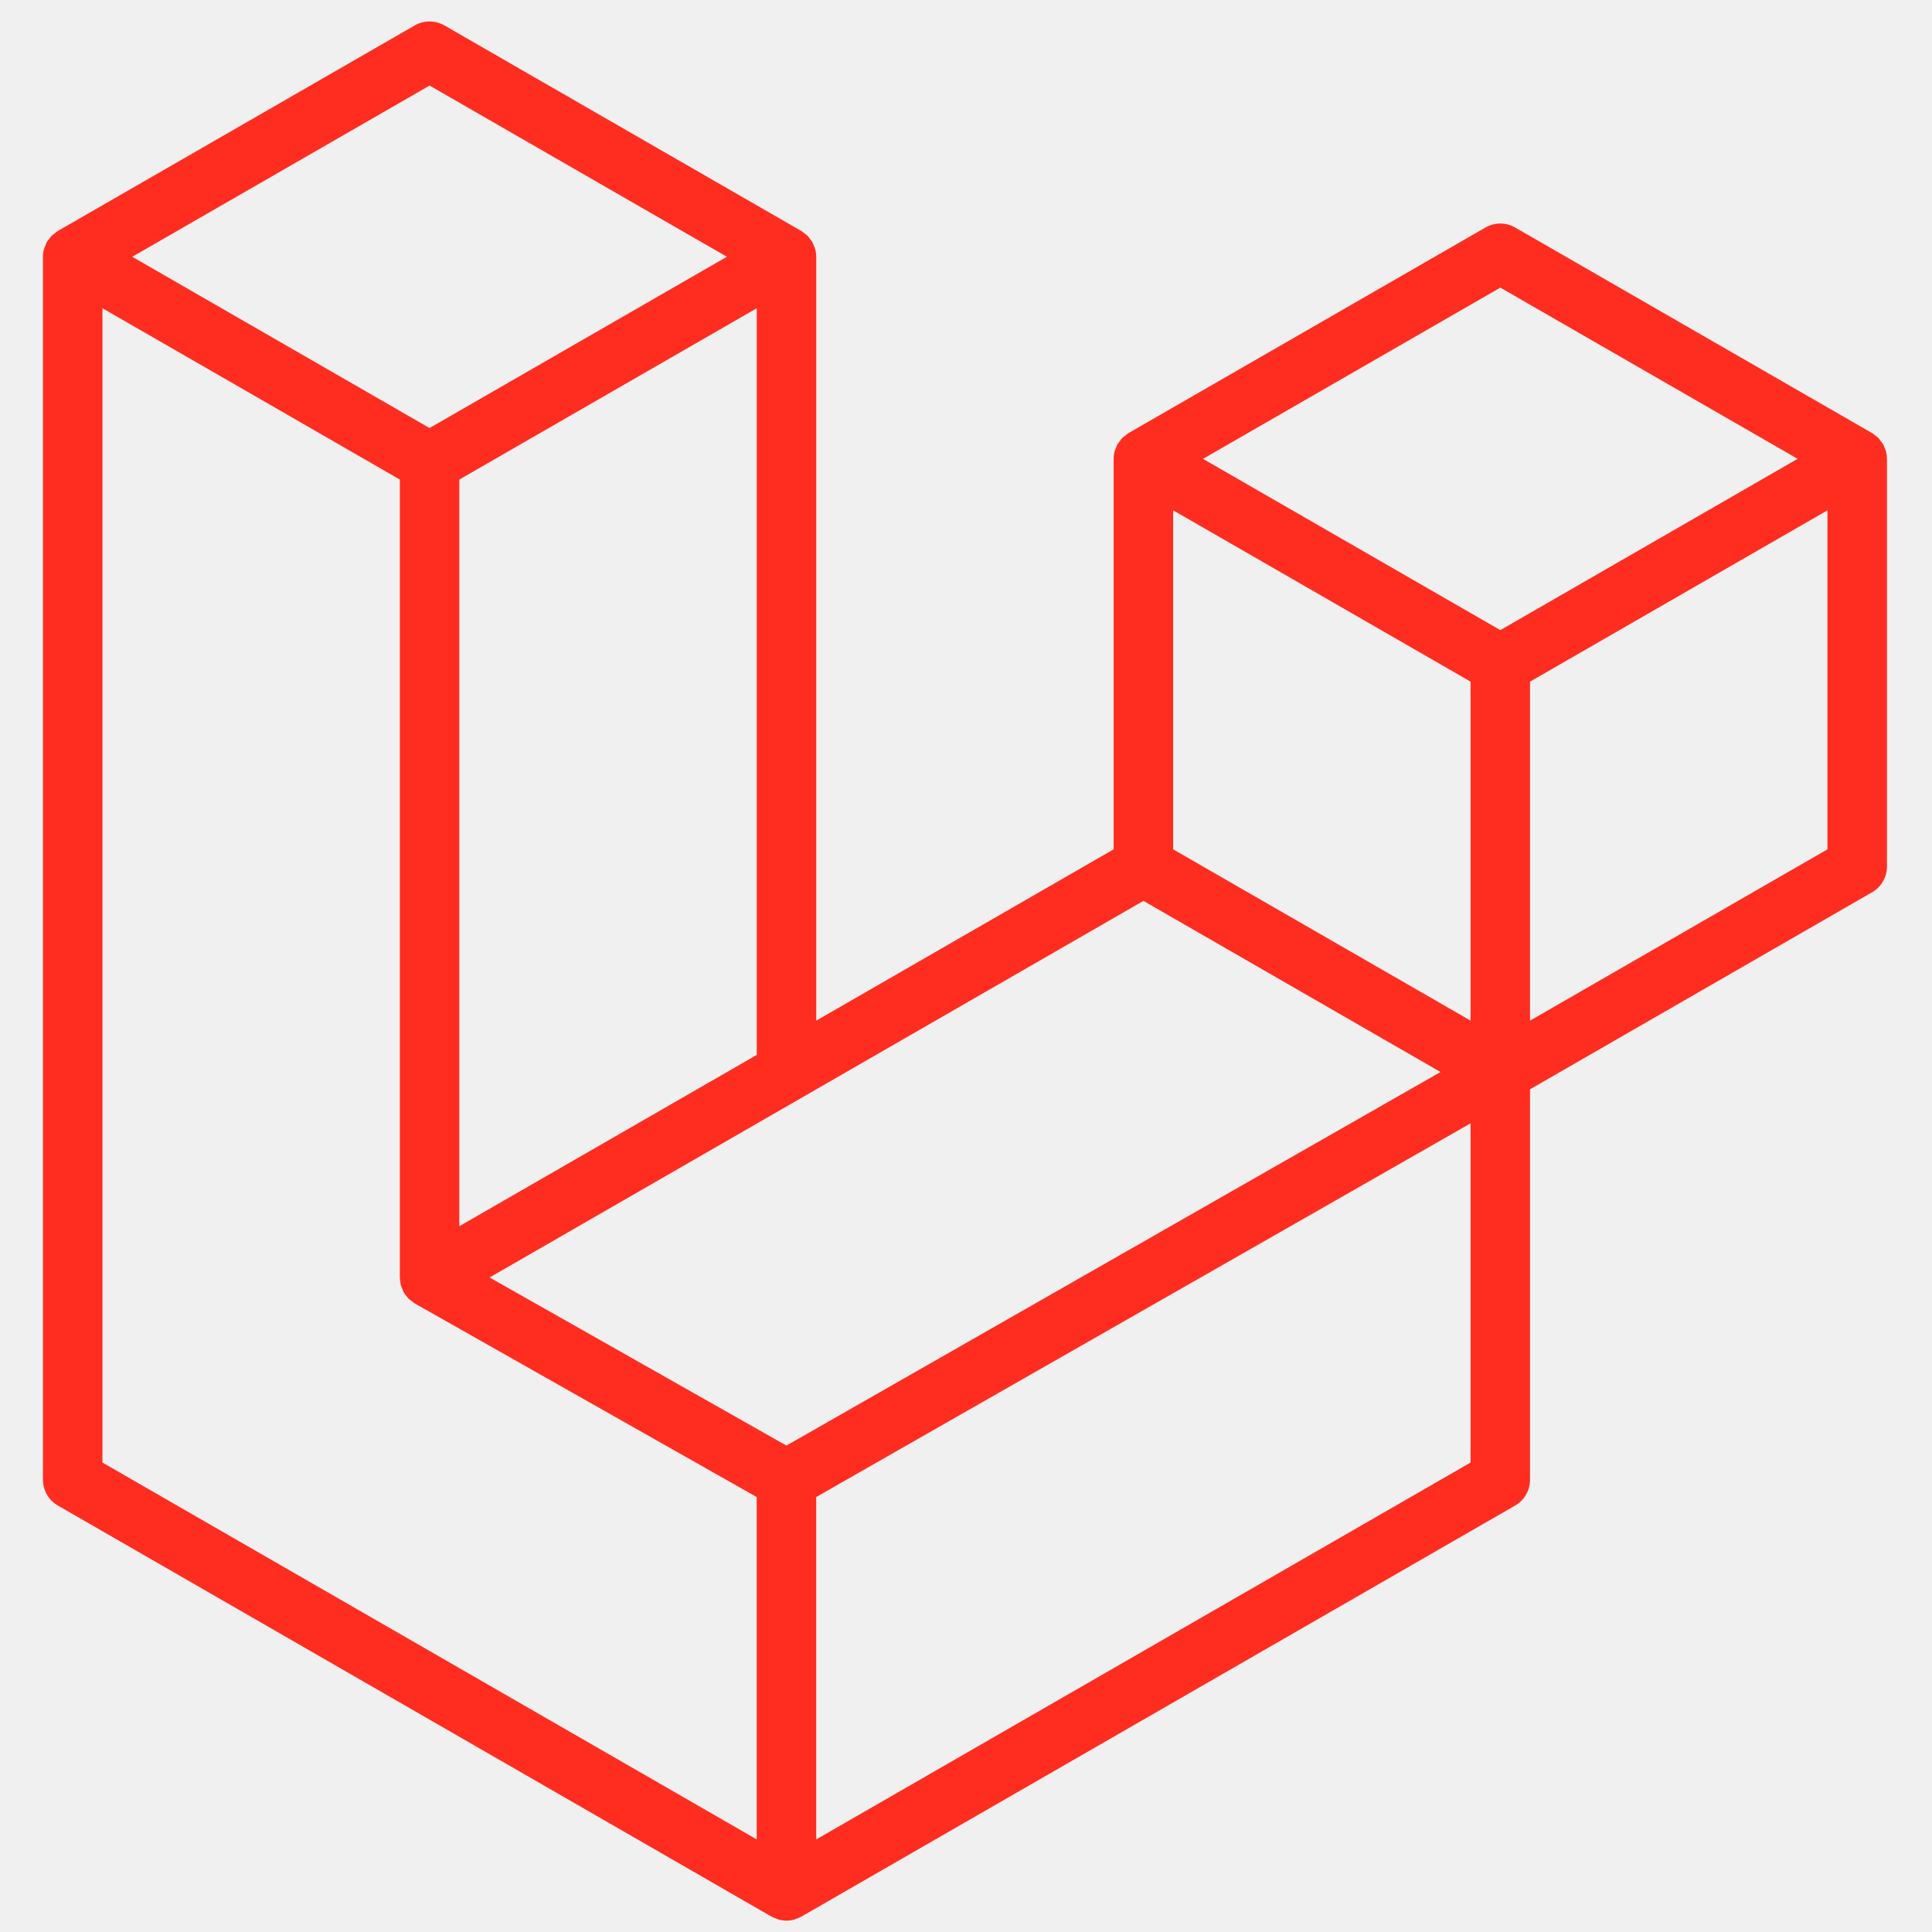
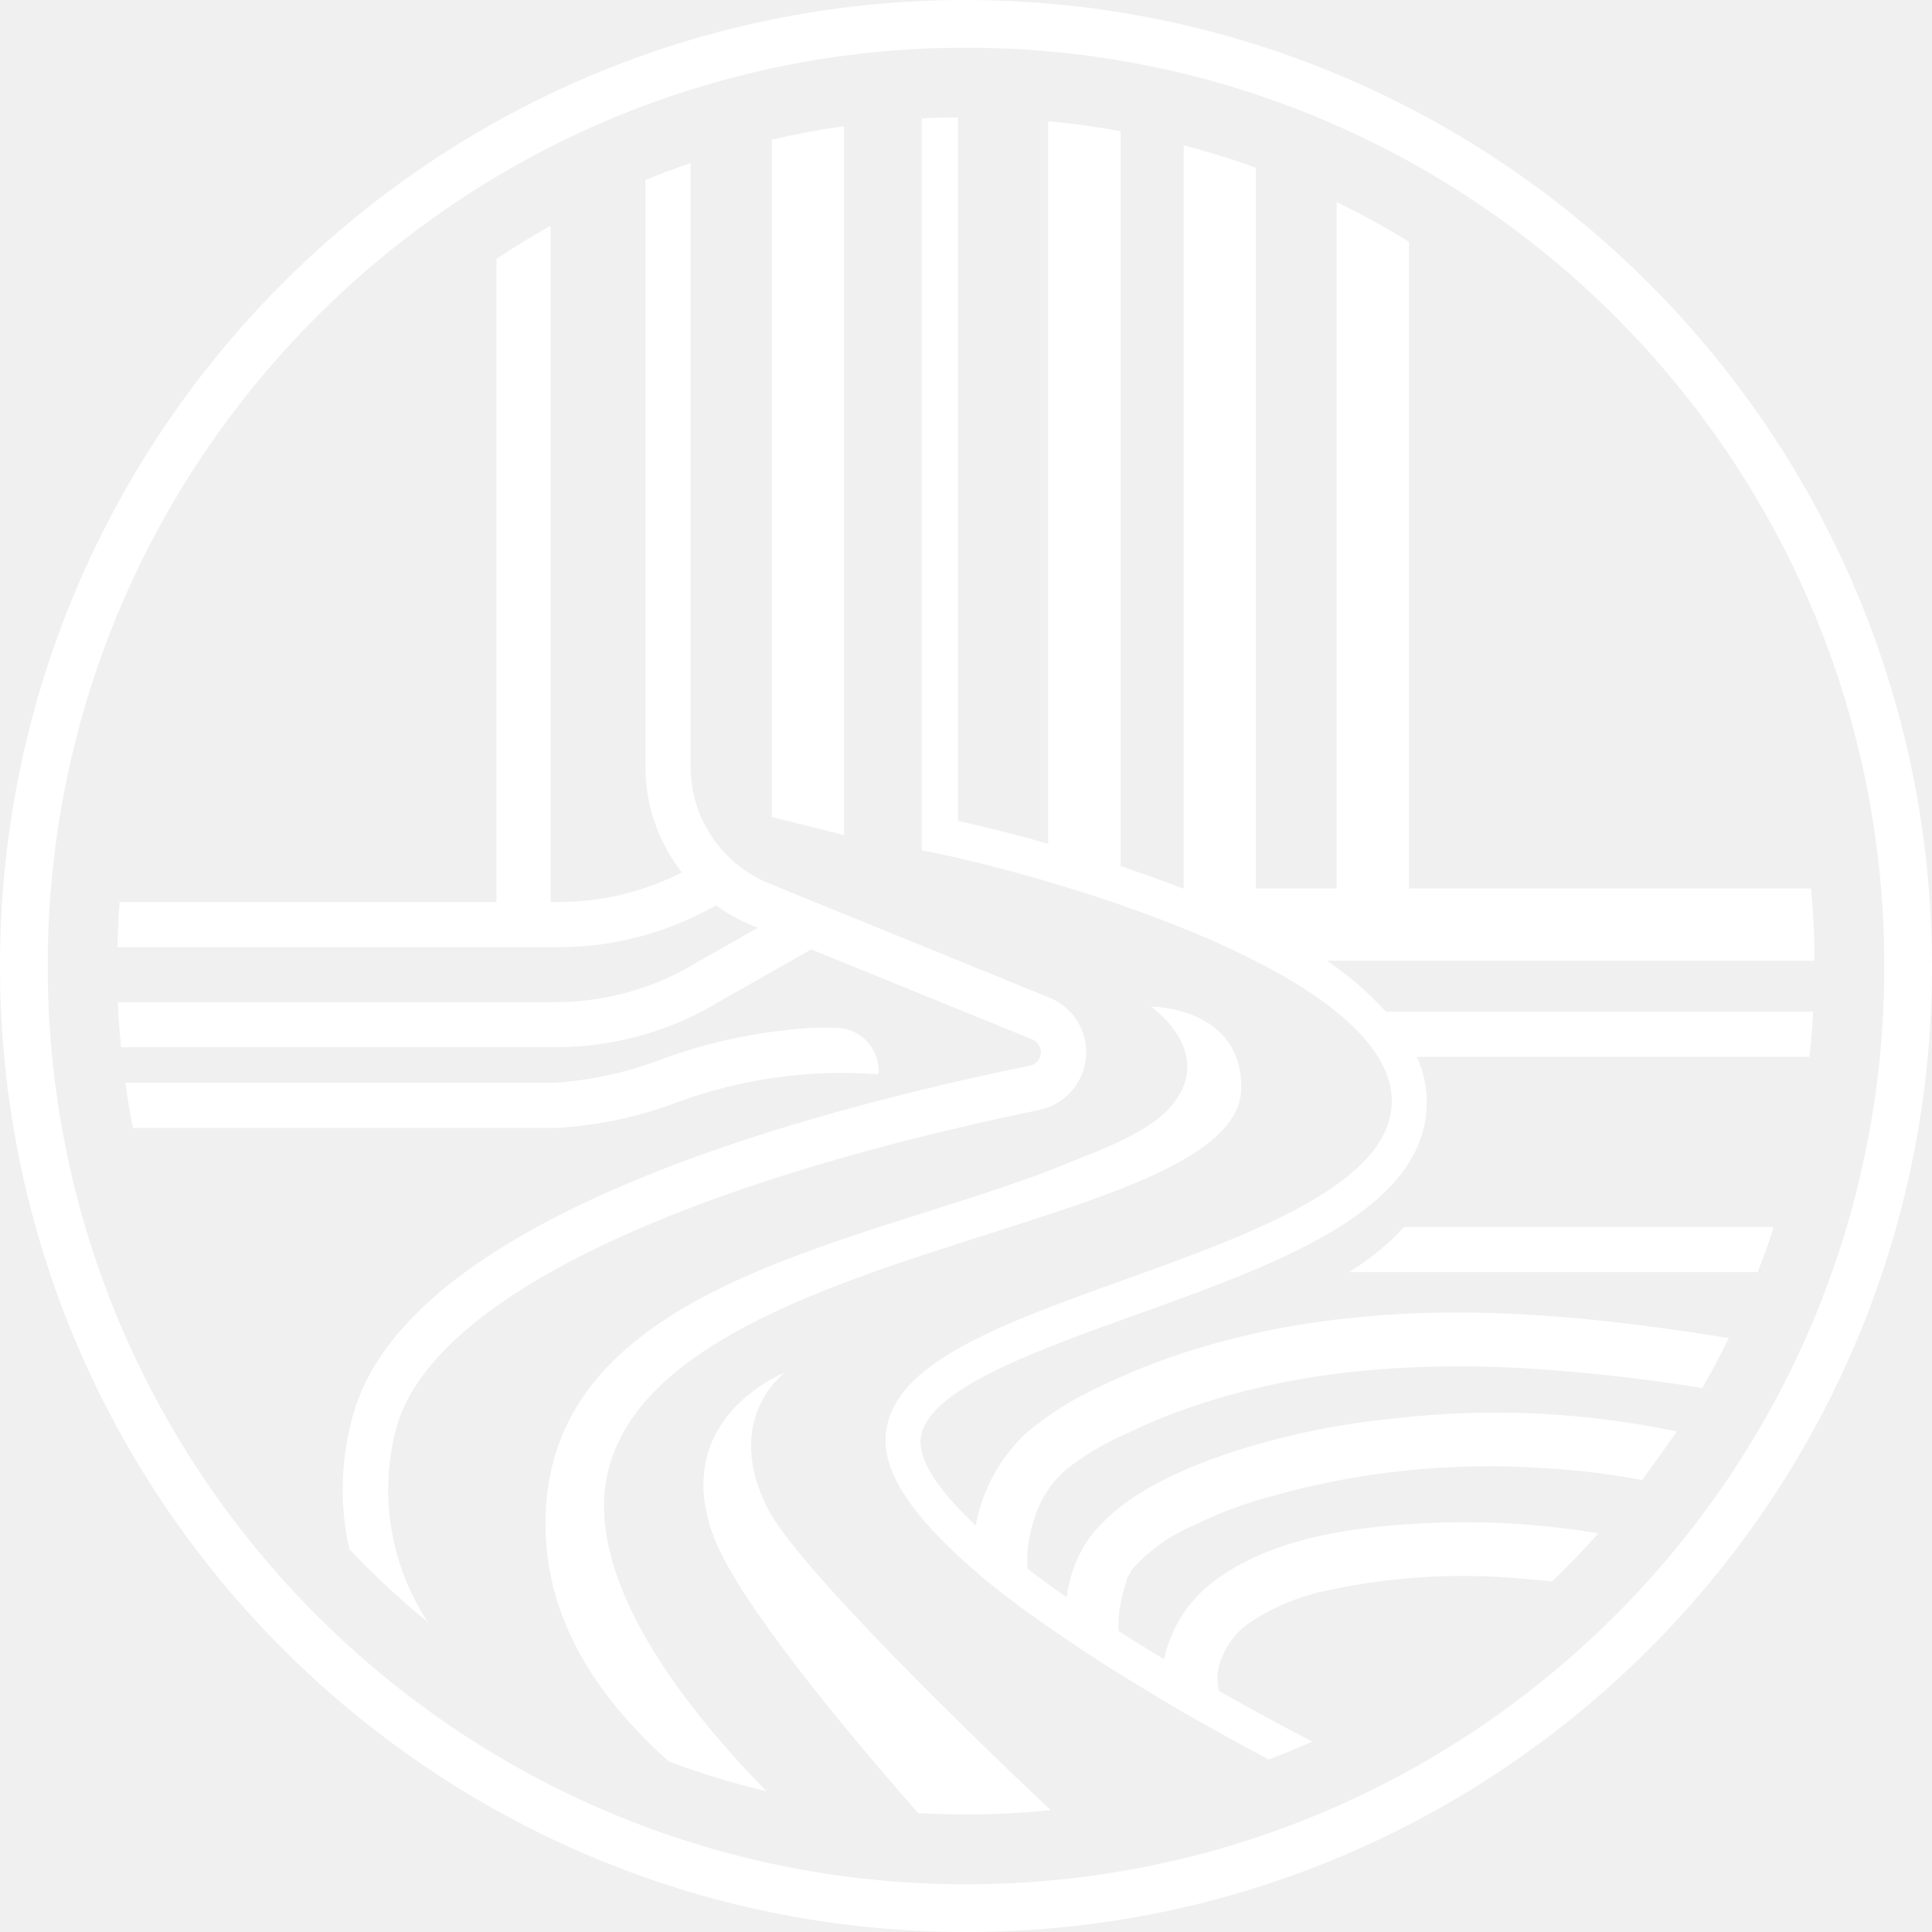
- <svg xmlns="http://www.w3.org/2000/svg" width="166" height="166" viewBox="0 0 166 166" fill="none">
-   <path fill-rule="evenodd" clip-rule="evenodd" d="M162.041 38.759C162.099 38.977 162.129 39.201 162.13 39.426V74.452C162.13 74.902 162.011 75.344 161.786 75.733C161.561 76.122 161.237 76.444 160.847 76.668L131.462 93.594V127.141C131.462 128.054 130.977 128.897 130.186 129.357L68.847 164.683C68.707 164.763 68.554 164.814 68.401 164.868C68.343 164.887 68.289 164.922 68.228 164.938C67.8 165.051 67.349 165.051 66.92 164.938C66.85 164.919 66.786 164.881 66.719 164.855C66.579 164.804 66.432 164.76 66.298 164.683L4.972 129.357C4.583 129.133 4.259 128.81 4.034 128.421C3.808 128.032 3.69 127.591 3.689 127.141L3.689 22.063C3.689 21.834 3.721 21.61 3.779 21.393C3.798 21.32 3.843 21.253 3.868 21.179C3.916 21.045 3.961 20.908 4.031 20.783C4.079 20.7 4.149 20.633 4.206 20.557C4.28 20.454 4.347 20.349 4.433 20.26C4.506 20.186 4.602 20.132 4.685 20.068C4.778 19.992 4.861 19.909 4.966 19.848L35.633 2.185C36.022 1.961 36.462 1.844 36.91 1.844C37.358 1.844 37.798 1.961 38.186 2.185L68.851 19.848H68.857C68.959 19.912 69.045 19.992 69.138 20.065C69.221 20.129 69.313 20.186 69.387 20.257C69.476 20.349 69.54 20.454 69.616 20.557C69.671 20.633 69.744 20.7 69.789 20.783C69.862 20.911 69.904 21.045 69.955 21.179C69.98 21.253 70.025 21.32 70.044 21.396C70.103 21.614 70.133 21.838 70.133 22.063V87.694L95.686 72.974V39.423C95.686 39.2 95.718 38.973 95.775 38.759C95.798 38.683 95.839 38.615 95.865 38.542C95.916 38.408 95.96 38.271 96.031 38.146C96.079 38.063 96.149 37.996 96.203 37.92C96.279 37.818 96.343 37.712 96.433 37.623C96.506 37.549 96.599 37.495 96.681 37.431C96.777 37.355 96.86 37.272 96.962 37.211L127.633 19.548C128.021 19.324 128.461 19.206 128.91 19.206C129.358 19.206 129.798 19.324 130.186 19.548L160.85 37.211C160.959 37.275 161.042 37.355 161.137 37.428C161.217 37.492 161.31 37.549 161.383 37.62C161.473 37.712 161.536 37.818 161.613 37.92C161.67 37.996 161.741 38.063 161.785 38.146C161.859 38.271 161.9 38.408 161.951 38.542C161.98 38.615 162.021 38.683 162.041 38.759ZM157.018 72.974V43.848L146.287 50.028L131.462 58.568V87.694L157.021 72.974H157.018ZM126.354 125.663V96.518L111.771 104.85L70.13 128.626V158.046L126.354 125.663ZM8.801 26.485V125.663L65.018 158.043V128.629L35.649 112L35.64 111.994L35.627 111.988C35.528 111.93 35.445 111.847 35.353 111.777C35.273 111.713 35.18 111.662 35.11 111.592L35.104 111.582C35.021 111.502 34.963 111.403 34.893 111.314C34.829 111.228 34.753 111.154 34.702 111.065L34.699 111.055C34.641 110.96 34.606 110.845 34.565 110.736C34.523 110.64 34.469 110.551 34.443 110.449C34.411 110.328 34.405 110.197 34.392 110.072C34.379 109.976 34.354 109.881 34.354 109.785V109.778V41.205L19.532 32.662L8.801 26.485ZM36.913 7.35L11.364 22.063L36.907 36.777L62.453 22.06L36.907 7.35H36.913ZM50.2 99.174L65.022 90.637V26.485L54.291 32.665L39.466 41.205V105.357L50.2 99.174ZM128.91 24.713L103.363 39.426L128.91 54.14L154.453 39.423L128.91 24.713ZM126.354 58.568L111.529 50.028L100.798 43.848V72.974L115.619 81.511L126.354 87.694V58.568ZM67.571 124.205L105.042 102.803L123.772 92.109L98.245 77.405L68.854 94.334L42.066 109.762L67.571 124.205Z" fill="#FF2D20" />
+ <svg xmlns="http://www.w3.org/2000/svg" viewBox="0 0 167.3 167.3">
+   <defs>
+     <style>.cls-1{fill:#fff;}</style>
+   </defs>
+   <g id="Layer_2" data-name="Layer 2">
+     <g id="Layer_1-2" data-name="Layer 1">
+       <path class="cls-1" d="M73.09,10.92c-2.12.3-4.21.69-6.25,1.18V70.75l6.25,1.56Z" />
+       <path class="cls-1" d="M83.65,0A83.65,83.65,0,1,0,167.3,83.65,83.75,83.75,0,0,0,83.65,0Zm0,163.17a79.52,79.52,0,1,1,79.52-79.52A79.52,79.52,0,0,1,83.65,163.17Z" />
+       <path class="cls-1" d="M58.8,95.39A41.25,41.25,0,0,1,75.61,93l.47,0a3.74,3.74,0,0,0-3.7-4c-.74,0-1.45,0-2,0a46.12,46.12,0,0,0-12.92,2.66,31.71,31.71,0,0,1-9.39,2.1H10.86c.17,1.31.39,2.62.65,3.91H48.1A34.86,34.86,0,0,0,58.8,95.39Z" />
+       <path class="cls-1" d="M52.76,127c5.43-19.55,54.73-20.3,54.73-32.84,0-7-7.82-7-7.82-7S104.75,90.68,102,95c-1.78,2.8-5.79,4.2-9.82,5.84-17.51,7.1-46.17,10.24-44.9,32.47.44,7.76,4.94,14.16,10.65,19.23h0a72.85,72.85,0,0,0,8.44,2.57C60,148.6,50.07,136.71,52.76,127Z" />
+       <path class="cls-1" d="M66.44,130.56C62.63,122.92,67.76,119,68,118.84c-.37.15-10.08,4.1-6.15,14.35C64,138.77,73.3,149.94,79.5,157q2.06.12,4.14.12c2.48,0,4.93-.13,7.34-.37C85.2,151.3,69,135.71,66.44,130.56Z" />
+       <path class="cls-1" d="M116.81,110.16H152.2c.5-1.28,1-2.59,1.38-3.91h-32A21.68,21.68,0,0,1,116.81,110.16Z" />
+       <path class="cls-1" d="M90,96.11a5.1,5.1,0,0,0,.87-9.72L66.62,76.51A10.92,10.92,0,0,1,59.8,66.37V14.12c-1.32.45-2.63.94-3.91,1.47V66.37a14.82,14.82,0,0,0,3.16,9.18,23.51,23.51,0,0,1-10.68,2.56h-.69V19.55c-1.6.9-3.17,1.85-4.69,2.87V78.11H10.36c-.1,1.29-.16,2.59-.18,3.91H48.37A27.38,27.38,0,0,0,62,78.39a14.54,14.54,0,0,0,3.14,1.75l.49.2h0l-5.15,2.92A23.56,23.56,0,0,1,48.1,86.78H10.22c0,1.31.15,2.62.27,3.9H48.1a27.42,27.42,0,0,0,14.39-4.06l7.75-4.41L89.37,90a1.19,1.19,0,0,1-.2,2.28c-24.34,5-54.27,14.4-58.62,30.33a23.57,23.57,0,0,0-.3,11.54,75.92,75.92,0,0,0,6.82,6.35,20.84,20.84,0,0,1-2.75-16.85C37.27,112.86,57.55,102.83,90,96.11Z" />
+       <path class="cls-1" d="M114.9,83.19h42.23q0-3.16-.31-6.26H122v-56a70.1,70.1,0,0,0-6.25-3.43V76.93h-7V14.53c-2-.74-4.13-1.39-6.25-1.95V76.93h-.09c-1.81-.7-3.63-1.35-5.38-1.93V11.36q-3.09-.57-6.26-.86V73.08c-3.36-1-6.15-1.61-7.82-2V10.17c-1,0-2.09,0-3.13.09V73.63l1.25.25c6.31,1.32,18.11,4.57,27.17,9.1l.42.21c7.06,3.58,12.33,8,11.83,12.8-.72,6.78-12.64,11.06-23.16,14.84-11.31,4.07-21.08,7.57-20.63,14.35.22,3.28,3.29,7,7.67,10.8,1.12,1,2.33,1.94,3.6,2.89s2.78,2,4.24,3c1.78,1.21,3.62,2.4,5.45,3.52,1.11.68,2.21,1.34,3.3,2s2.09,1.23,3.12,1.8h0c2.07,1.17,4,2.23,5.79,3.17,1.27-.48,2.53-1,3.77-1.55-2.6-1.34-5.34-2.82-8.09-4.39h0a.13.13,0,0,0,0-.06,4.44,4.44,0,0,1,.33-3,6.63,6.63,0,0,1,2.06-2.66,18.92,18.92,0,0,1,7.11-3,55.32,55.32,0,0,1,16.71-1c.91.07,1.78.14,2.64.24,1.4-1.35,2.75-2.73,4-4.17a70.73,70.73,0,0,0-15.51-.84c-6.19.34-13.37,1.35-18.31,5.43a11.47,11.47,0,0,0-3.78,6.32q-2-1.2-3.95-2.45a14.22,14.22,0,0,1,.08-1.73.08.08,0,0,1,0,0v0c0-.08,0-.26.05-.32s.07-.39.11-.58a10.22,10.22,0,0,1,.31-1.21c.05-.18.11-.34.16-.5a.34.34,0,0,1,0-.08h0s0,0,0-.06a7.06,7.06,0,0,1,.6-1,15,15,0,0,1,5.3-3.7,33.88,33.88,0,0,1,5.18-2.06,69.57,69.57,0,0,1,25.47-2.83,65.23,65.23,0,0,1,8.09,1c1-1.36,2-2.76,3-4.2a76.11,76.11,0,0,0-24.45-1.13,65.94,65.94,0,0,0-13.84,2.84c-4.5,1.5-9.66,3.62-12.59,7.52a11.28,11.28,0,0,0-1.94,5.14c-1.2-.85-2.34-1.67-3.42-2.5,0-.07,0-.17,0-.38A10,10,0,0,1,89,134a13.2,13.2,0,0,1,.56-2.47,9.21,9.21,0,0,1,2.68-4.21,23.58,23.58,0,0,1,5.38-3.21,49.93,49.93,0,0,1,6-2.43c9-3,18.45-3.7,27.85-3.23a152.59,152.59,0,0,1,15.94,1.75c.81-1.43,1.58-2.87,2.3-4.35l-.14,0c-10.69-1.72-21.59-2.88-32.41-1.74a70.23,70.23,0,0,0-14.78,3.07,60.26,60.26,0,0,0-7.18,2.91,27.52,27.52,0,0,0-6.33,4,14.61,14.61,0,0,0-4.38,8h0c-2.84-2.65-4.63-5.08-4.77-7-.29-4.43,9.29-7.88,18.56-11.21,11.95-4.28,24.3-8.72,25.22-17.45a9.5,9.5,0,0,0-.81-4.92h34c.15-1.29.25-2.6.32-3.91h-37A28.38,28.38,0,0,0,114.9,83.19Z" />
+     </g>
+   </g>
</svg>
